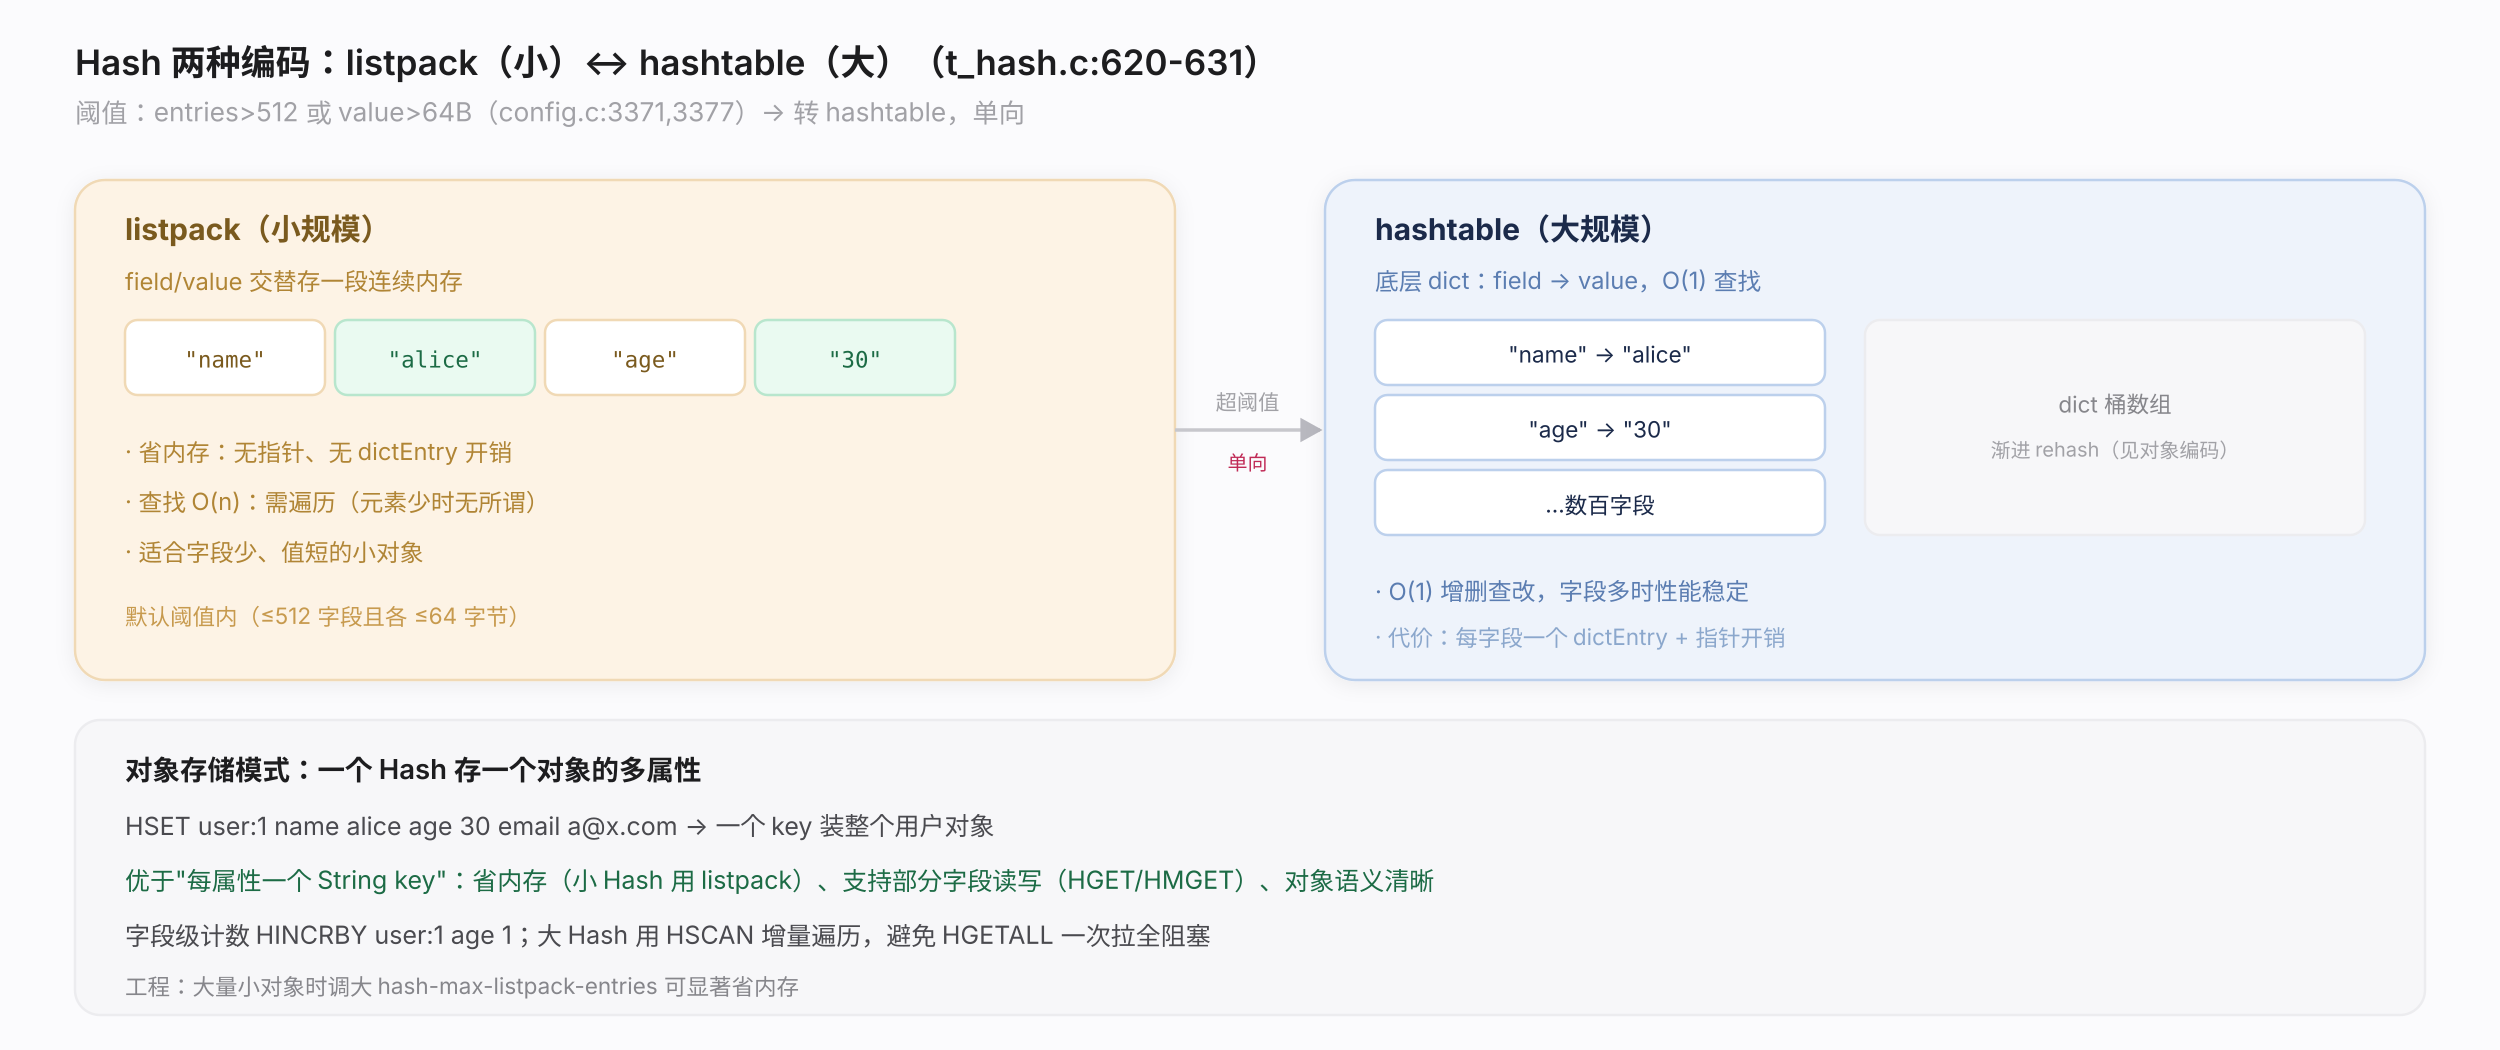
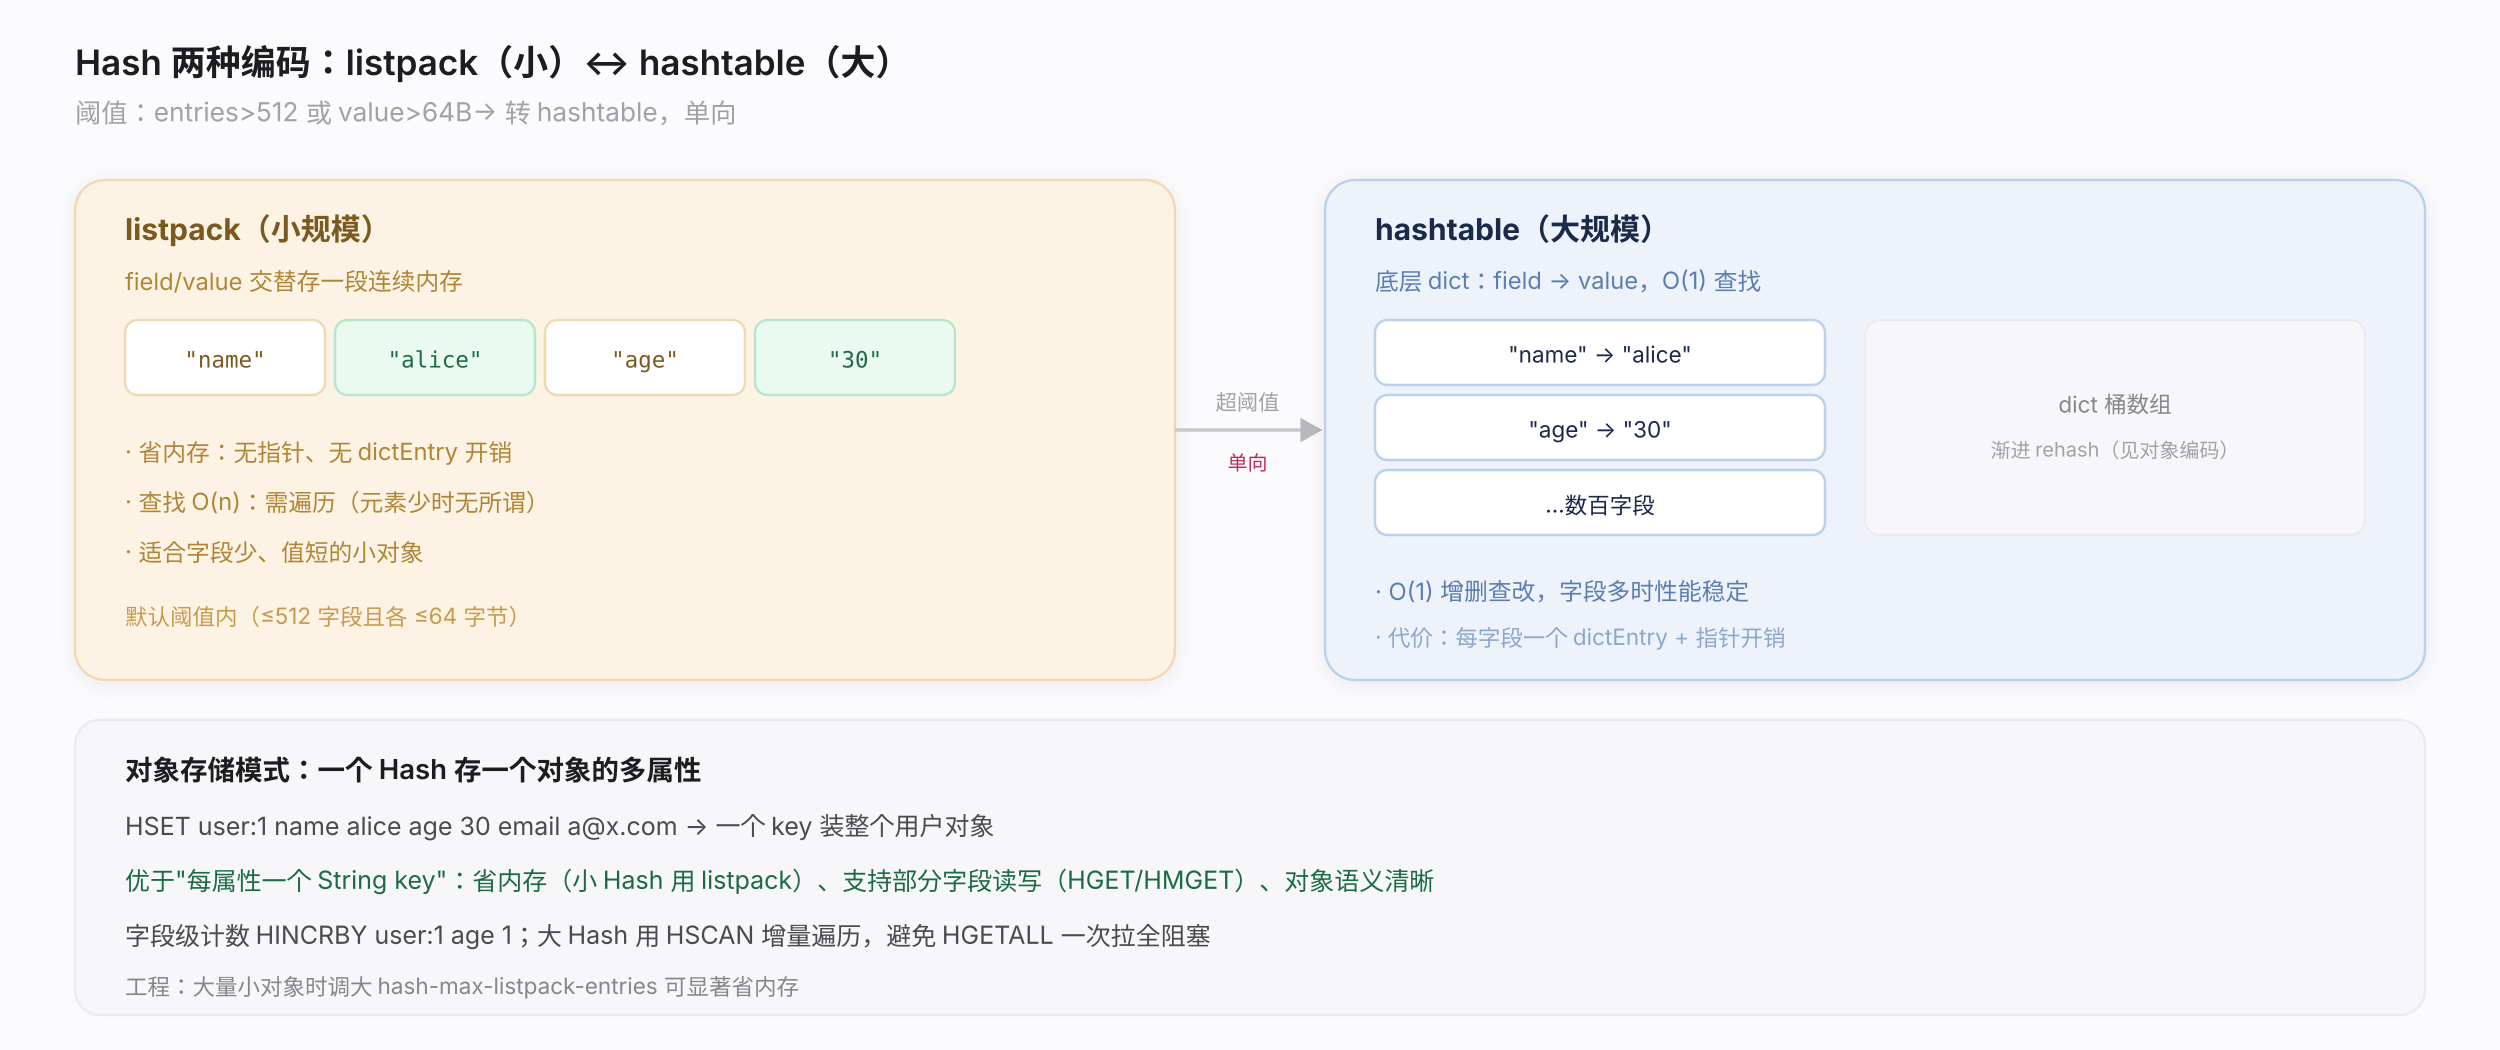
<svg xmlns="http://www.w3.org/2000/svg" width="1000" height="420" viewBox="0 0 1000 420" font-family="-apple-system,BlinkMacSystemFont,'SF Pro Display','Helvetica Neue','PingFang SC','Microsoft YaHei',sans-serif">
  <defs>
    <filter id="soft" x="-20%" y="-20%" width="140%" height="140%">
      <feDropShadow dx="0" dy="1.5" stdDeviation="4" flood-color="#1d1d1f" flood-opacity="0.07" />
    </filter>
    <marker id="ar" viewBox="0 0 10 10" refX="8" refY="5" markerWidth="7" markerHeight="7" orient="auto-start-reverse">
      <path d="M0,0 L9,5 L0,10 z" fill="#b8b8bf" />
    </marker>
  </defs>
  <rect width="1000" height="420" fill="#fbfbfd" />
-   <text x="30" y="30" font-size="14" font-weight="600" fill="#1d1d1f">Hash 两种编码：listpack（小）↔ hashtable（大）（t_hash.c:620-631）</text>
-   <text x="30" y="49" font-size="10.5" fill="#a1a1a6">阈值：entries&gt;512 或 value&gt;64B（config.c:3371,3377）→ 转 hashtable，单向</text>
+   <text x="30" y="30" font-size="14" font-weight="600" fill="#1d1d1f">Hash 两种编码：listpack（小）↔ hashtable（大）</text>
+   <text x="30" y="49" font-size="10.5" fill="#a1a1a6">阈值：entries&gt;512 或 value&gt;64B→ 转 hashtable，单向</text>
  <rect x="30" y="72" width="440" height="200" rx="12" fill="#fdf3e5" stroke="#f0d9b5" filter="url(#soft)" />
  <text x="50" y="96" font-size="12" font-weight="700" fill="#7a5a1e">listpack（小规模）</text>
  <text x="50" y="116" font-size="9.5" fill="#b08535">field/value 交替存一段连续内存</text>
  <g font-family="'SF Mono',monospace" font-size="9" text-anchor="middle">
    <rect x="50" y="128" width="80" height="30" rx="5" fill="#fff" stroke="#f0d9b5" />
    <text x="90" y="147" fill="#7a5a1e">"name"</text>
    <rect x="134" y="128" width="80" height="30" rx="5" fill="#eafaf1" stroke="#b8e6cd" />
    <text x="174" y="147" fill="#1c6b45">"alice"</text>
    <rect x="218" y="128" width="80" height="30" rx="5" fill="#fff" stroke="#f0d9b5" />
    <text x="258" y="147" fill="#7a5a1e">"age"</text>
    <rect x="302" y="128" width="80" height="30" rx="5" fill="#eafaf1" stroke="#b8e6cd" />
    <text x="342" y="147" fill="#1c6b45">"30"</text>
  </g>
  <text x="50" y="184" font-size="9.5" fill="#b08535">· 省内存：无指针、无 dictEntry 开销</text>
  <text x="50" y="204" font-size="9.5" fill="#b08535">· 查找 O(n)：需遍历（元素少时无所谓）</text>
  <text x="50" y="224" font-size="9.5" fill="#b08535">· 适合字段少、值短的小对象</text>
  <text x="50" y="250" font-size="9" fill="#c79a4e">默认阈值内（≤512 字段且各 ≤64 字节）</text>
  <line x1="470" y1="172" x2="528" y2="172" stroke="#c7c7cc" stroke-width="1.4" marker-end="url(#ar)" />
  <text x="499" y="164" font-size="8.5" fill="#a1a1a6" text-anchor="middle">超阈值</text>
  <text x="499" y="188" font-size="8" fill="#c02a56" text-anchor="middle">单向</text>
  <rect x="530" y="72" width="440" height="200" rx="12" fill="#eef3fb" stroke="#bcd0ec" filter="url(#soft)" />
  <text x="550" y="96" font-size="12" font-weight="700" fill="#1b2a4a">hashtable（大规模）</text>
  <text x="550" y="116" font-size="9.5" fill="#5b7db1">底层 dict：field → value，O(1) 查找</text>
  <g font-size="9" text-anchor="middle">
    <rect x="550" y="128" width="180" height="26" rx="5" fill="#fff" stroke="#bcd0ec" />
    <text x="640" y="145" fill="#1b2a4a">"name" → "alice"</text>
    <rect x="550" y="158" width="180" height="26" rx="5" fill="#fff" stroke="#bcd0ec" />
    <text x="640" y="175" fill="#1b2a4a">"age" → "30"</text>
    <rect x="550" y="188" width="180" height="26" rx="5" fill="#fff" stroke="#bcd0ec" />
    <text x="640" y="205" fill="#1b2a4a">…数百字段</text>
    <rect x="746" y="128" width="200" height="86" rx="6" fill="#f7f7f9" stroke="#ececef" />
    <text x="846" y="165" fill="#86868b">dict 桶数组</text>
    <text x="846" y="183" fill="#a1a1a6" font-size="8">渐进 rehash（见对象编码）</text>
  </g>
  <text x="550" y="240" font-size="9.5" fill="#5b7db1">· O(1) 增删查改，字段多时性能稳定</text>
  <text x="550" y="258" font-size="9" fill="#8ba7cc">· 代价：每字段一个 dictEntry + 指针开销</text>
  <rect x="30" y="288" width="940" height="118" rx="10" fill="#f7f7f9" stroke="#ececef" />
  <text x="50" y="312" font-size="11" font-weight="600" fill="#1d1d1f">对象存储模式：一个 Hash 存一个对象的多属性</text>
  <text x="50" y="334" font-size="10" fill="#4a4a4f">HSET user:1 name alice age 30 email a@x.com → 一个 key 装整个用户对象</text>
  <text x="50" y="356" font-size="10" fill="#1c6b45">优于"每属性一个 String key"：省内存（小 Hash 用 listpack）、支持部分字段读写（HGET/HMGET）、对象语义清晰</text>
  <text x="50" y="378" font-size="10" fill="#4a4a4f">字段级计数 HINCRBY user:1 age 1；大 Hash 用 HSCAN 增量遍历，避免 HGETALL 一次拉全阻塞</text>
  <text x="50" y="398" font-size="9" fill="#86868b">工程：大量小对象时调大 hash-max-listpack-entries 可显著省内存</text>
</svg>
